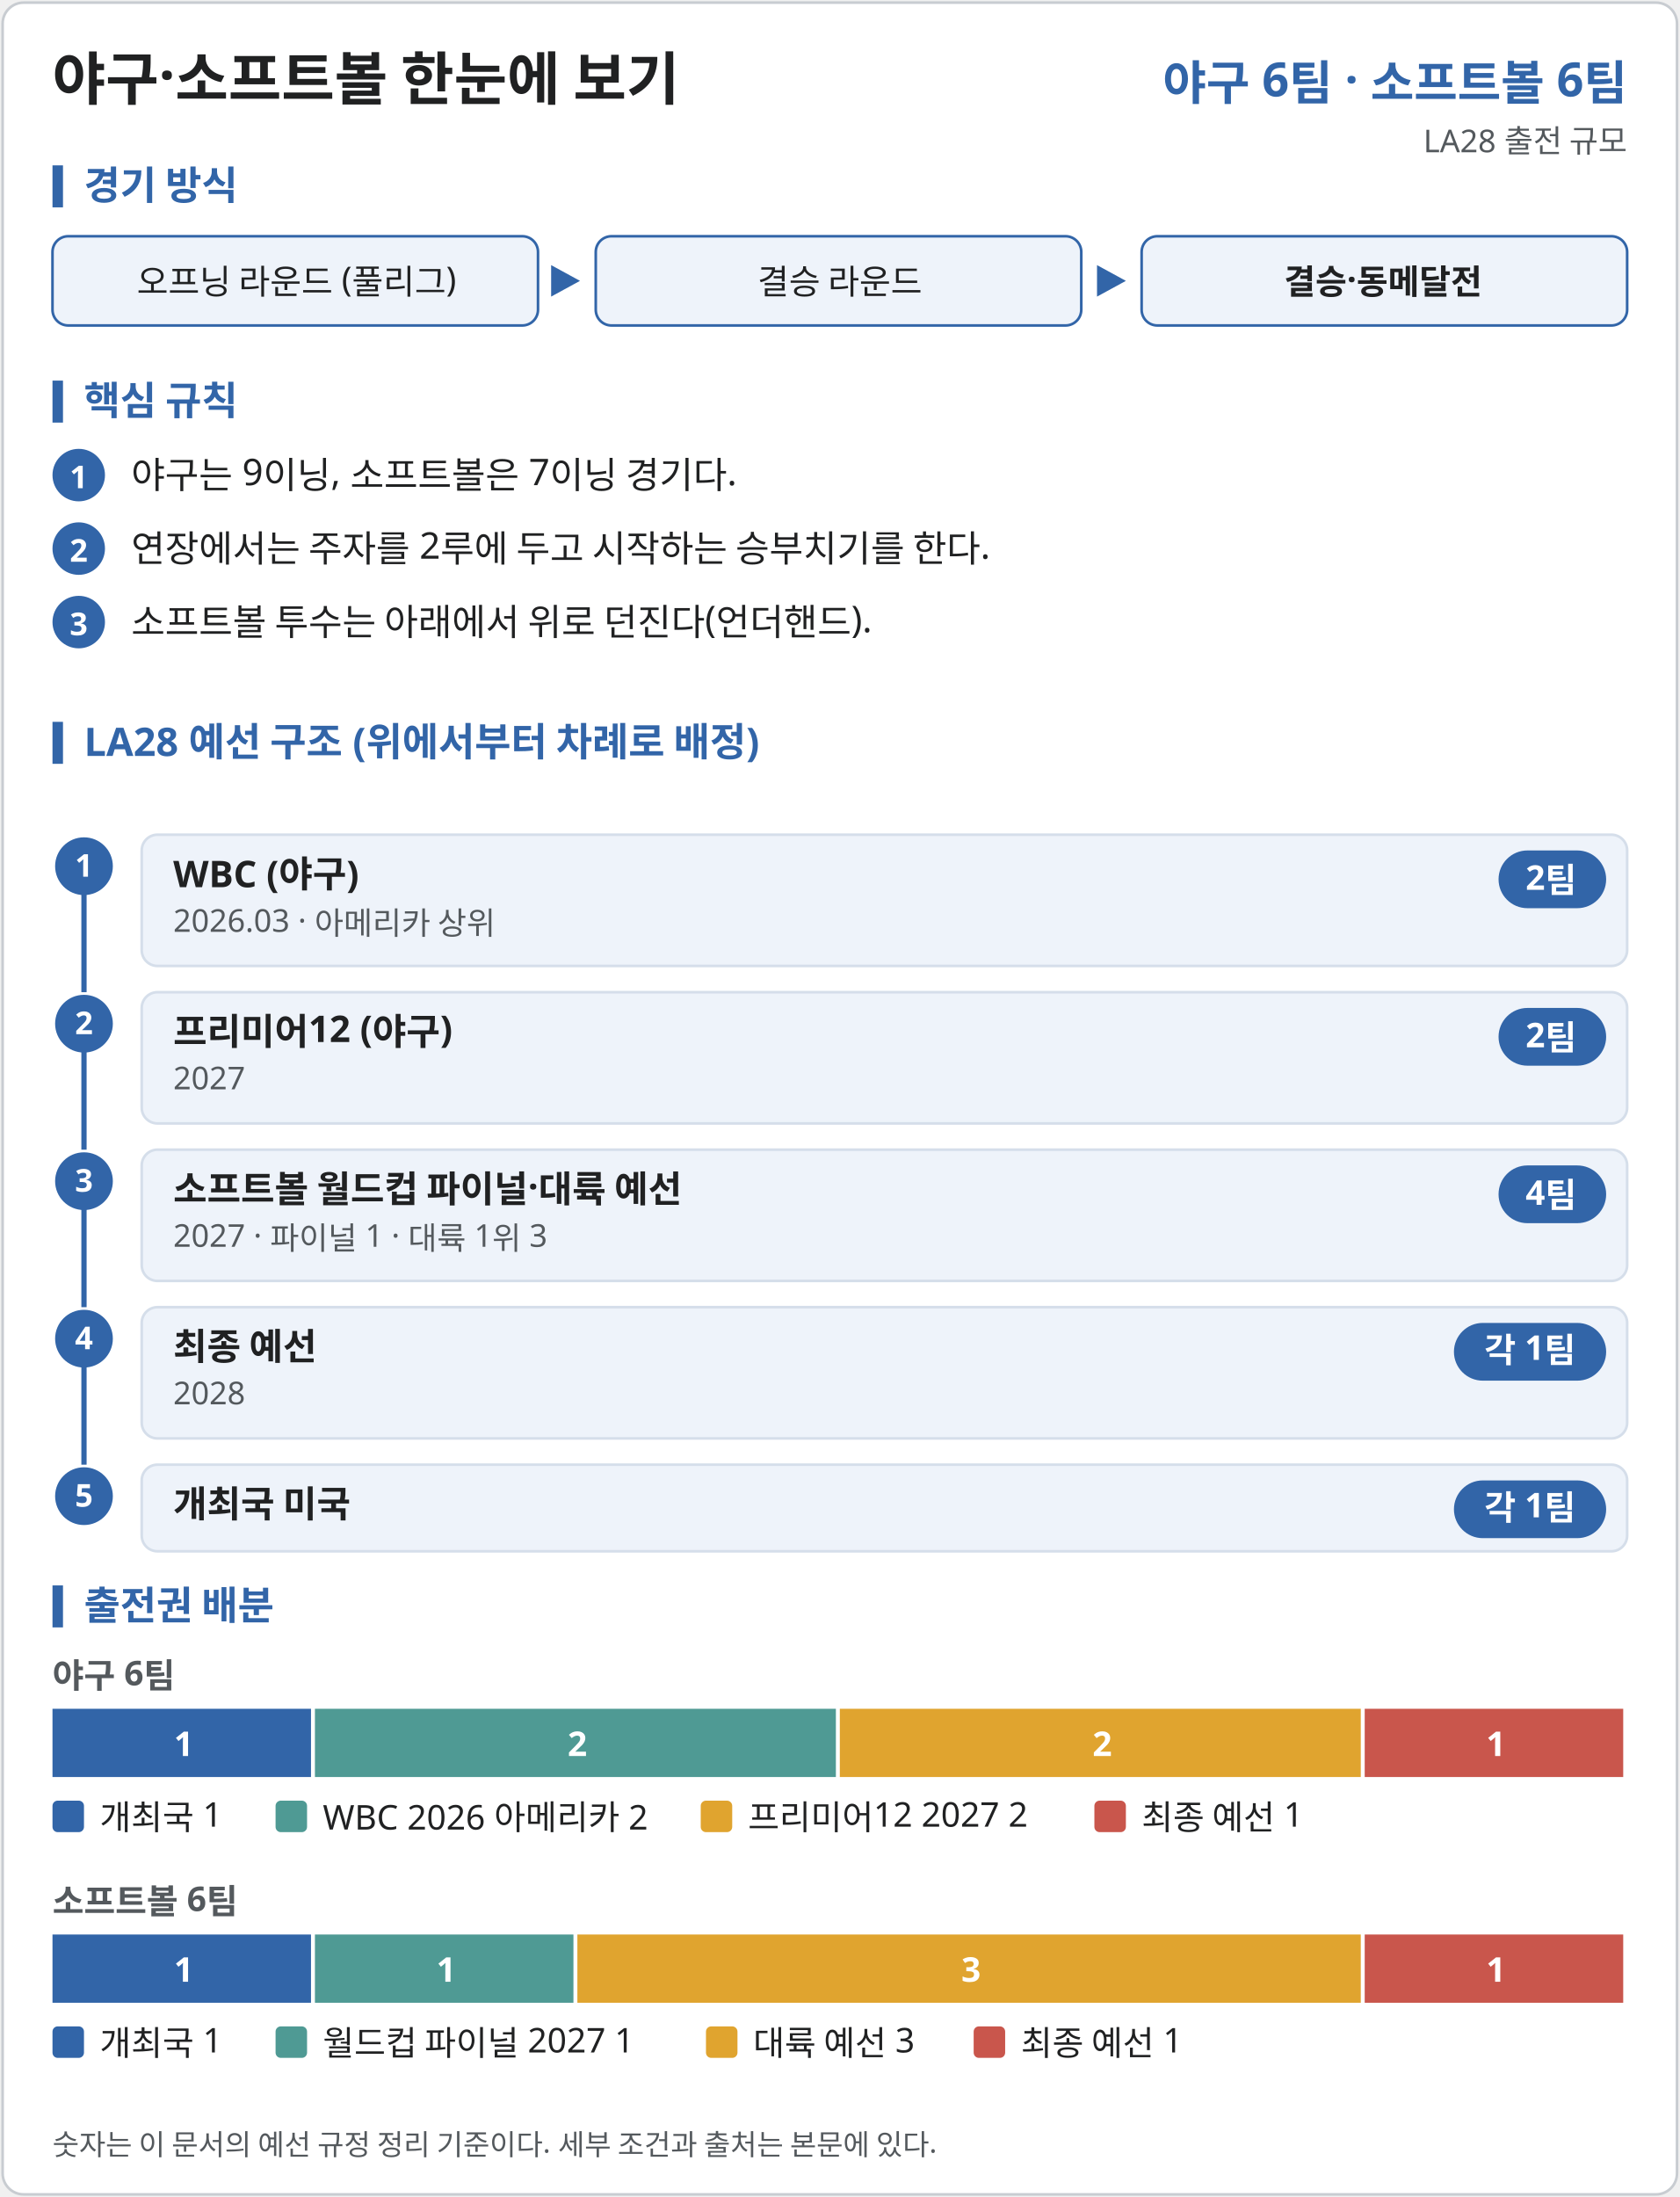
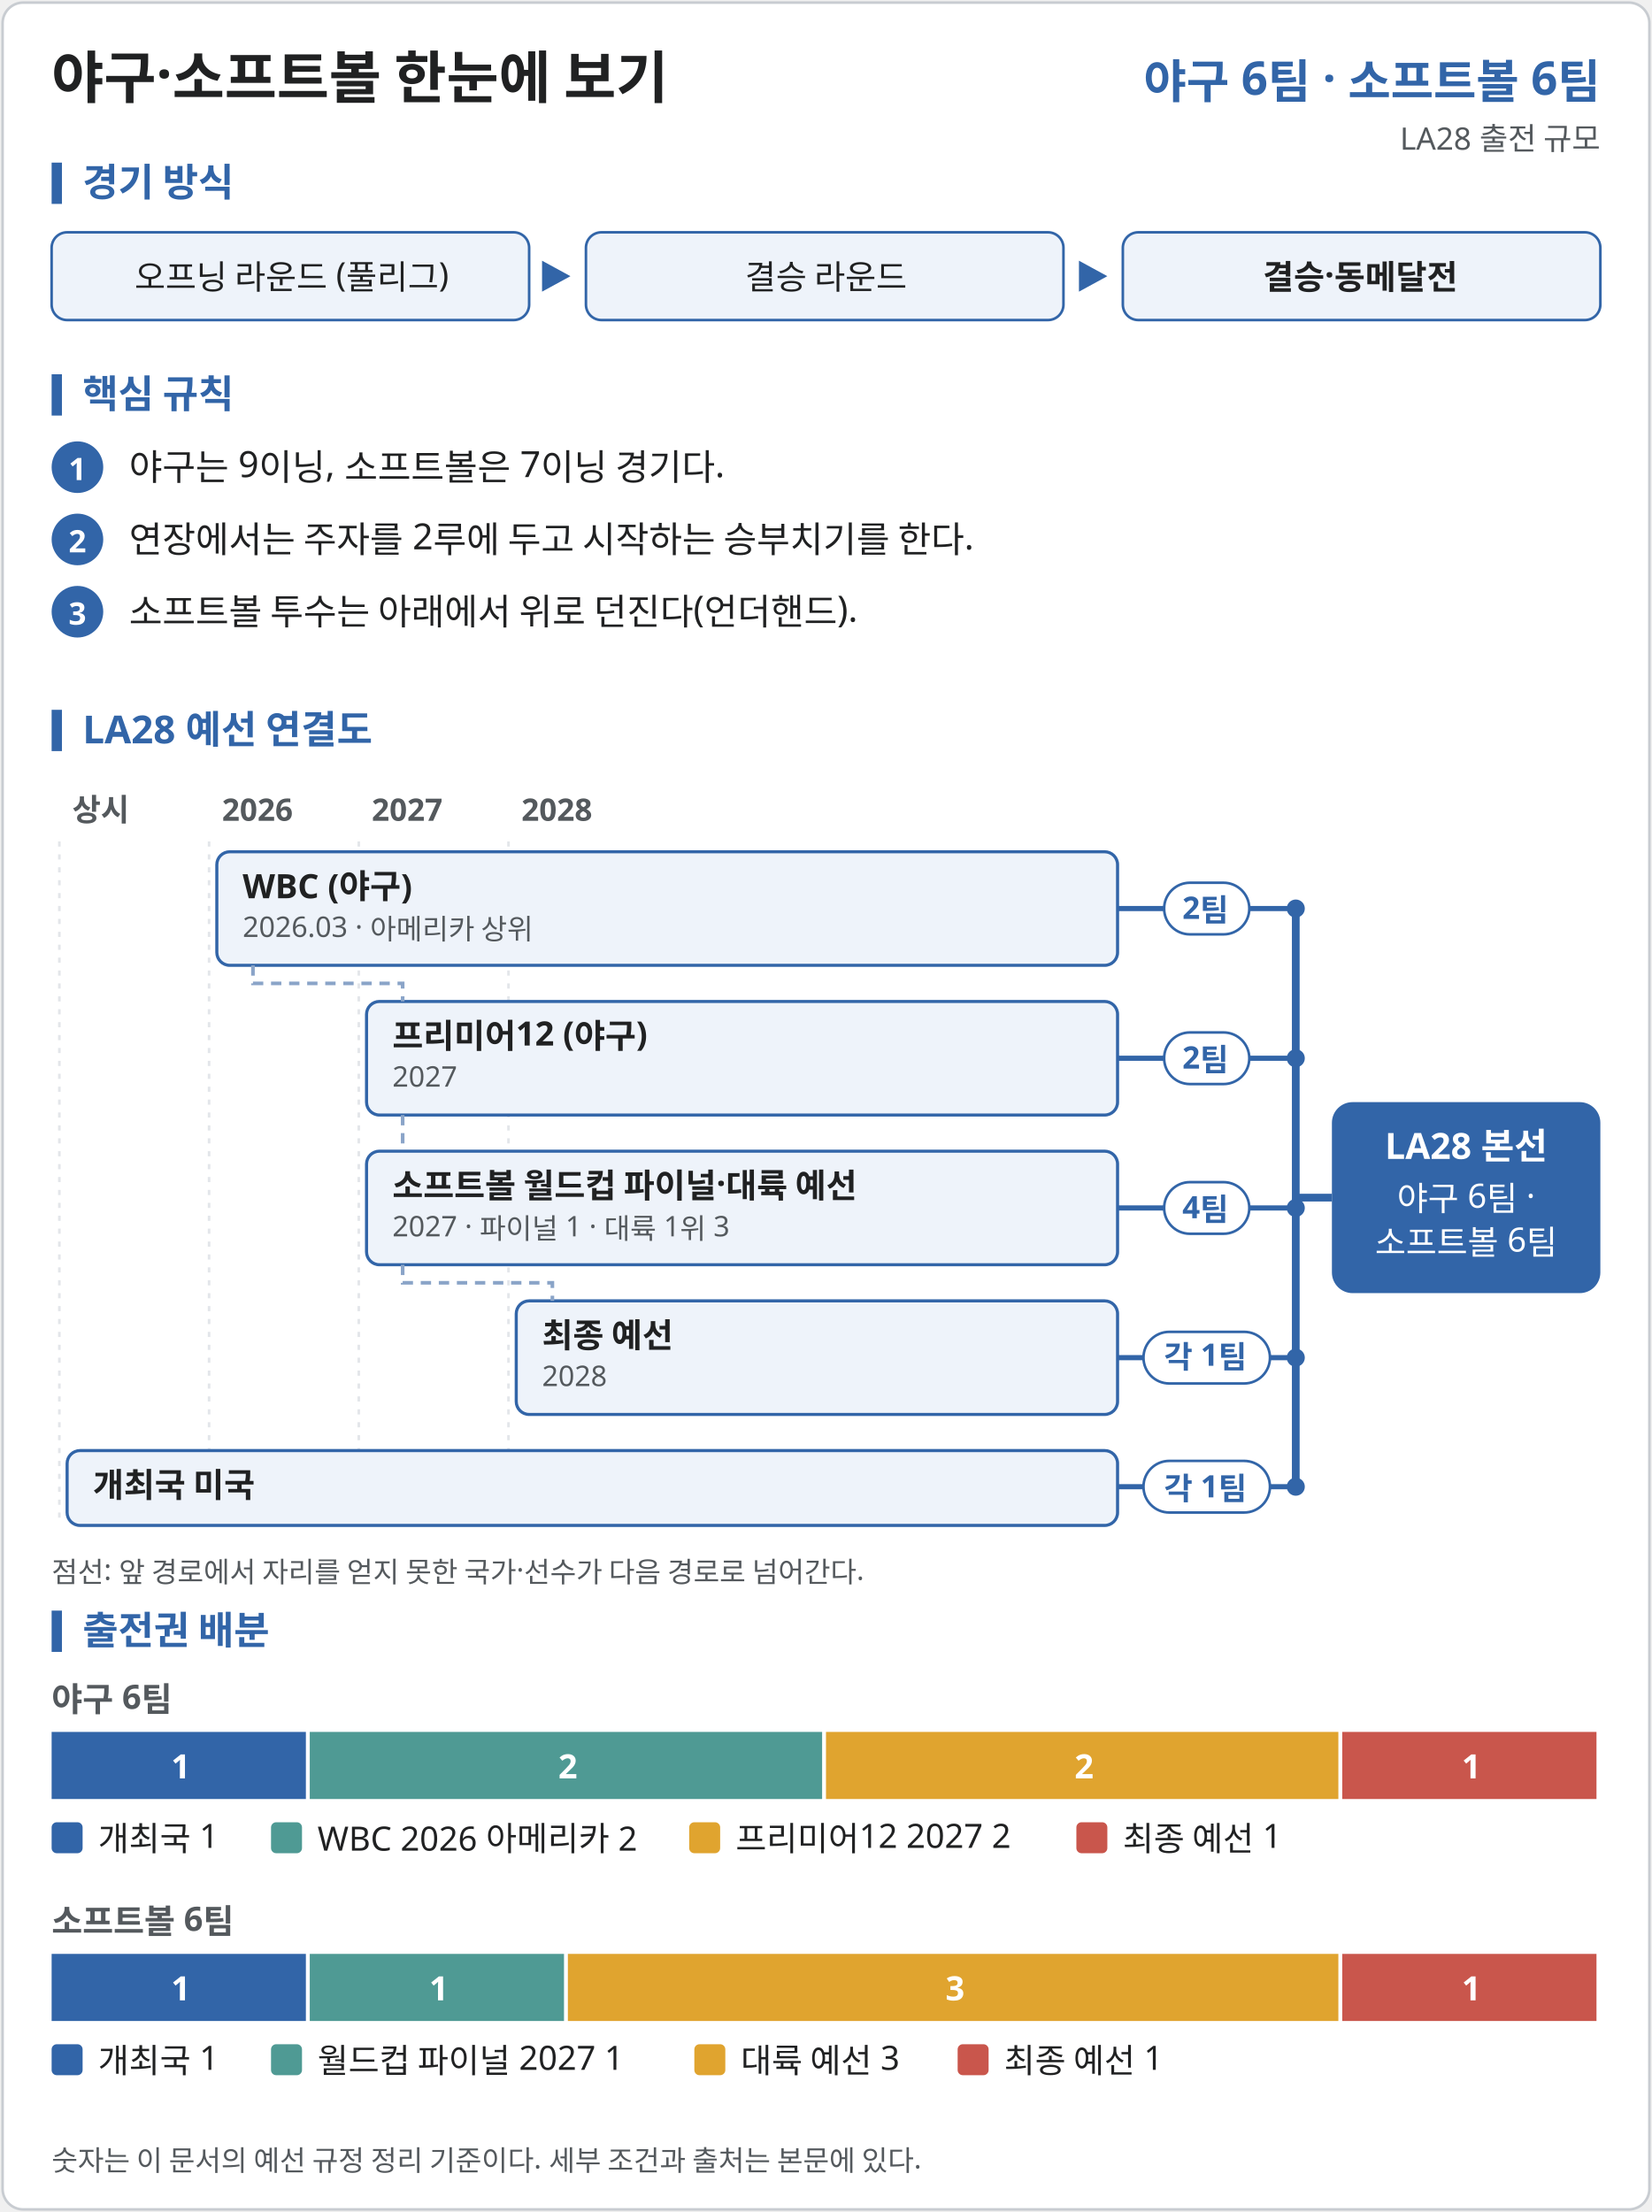
- <svg xmlns="http://www.w3.org/2000/svg" viewBox="0 0 640 837" width="640" height="837" role="img" aria-label="야구·소프트볼 한눈에 보기" font-family="'Malgun Gothic','Apple SD Gothic Neo','Noto Sans KR',sans-serif">
-   <rect x="1" y="1" width="638" height="835" rx="8" fill="#fff" stroke="#c8ccd1" />
+ <svg xmlns="http://www.w3.org/2000/svg" viewBox="0 0 640 857" width="640" height="857" role="img" aria-label="야구·소프트볼 한눈에 보기" font-family="'Malgun Gothic','Apple SD Gothic Neo','Noto Sans KR',sans-serif">
+   <rect x="1" y="1" width="638" height="855" rx="8" fill="#fff" stroke="#c8ccd1" />
  <text x="20" y="38" font-size="22" fill="#202122" font-weight="bold" text-anchor="start">야구·소프트볼 한눈에 보기</text>
  <text x="620" y="38" font-size="18" fill="#3265a8" font-weight="bold" text-anchor="end">야구 6팀 · 소프트볼 6팀</text>
  <text x="620" y="58" font-size="12" fill="#54595d" font-weight="normal" text-anchor="end">LA28 출전 규모</text>
  <rect x="20" y="63" width="4" height="16" fill="#3265a8" />
  <text x="32" y="76" font-size="15" fill="#3265a8" font-weight="bold" text-anchor="start">경기 방식</text>
  <rect x="20" y="90" width="185" height="34" rx="6" fill="#eef3fa" stroke="#3265a8" />
  <text x="113" y="112" font-size="13" fill="#202122" font-weight="normal" text-anchor="middle">오프닝 라운드 (풀리그)</text>
  <path d="M210 101 L221 107 L210 113" fill="#3265a8" />
  <rect x="227" y="90" width="185" height="34" rx="6" fill="#eef3fa" stroke="#3265a8" />
  <text x="320" y="112" font-size="13" fill="#202122" font-weight="normal" text-anchor="middle">결승 라운드</text>
  <path d="M418 101 L429 107 L418 113" fill="#3265a8" />
  <rect x="435" y="90" width="185" height="34" rx="6" fill="#eef3fa" stroke="#3265a8" />
  <text x="527" y="112" font-size="13" fill="#202122" font-weight="bold" text-anchor="middle">결승·동메달전</text>
  <rect x="20" y="145" width="4" height="16" fill="#3265a8" />
  <text x="32" y="158" font-size="15" fill="#3265a8" font-weight="bold" text-anchor="start">핵심 규칙</text>
  <circle cx="30" cy="181" r="10" fill="#3265a8" />
  <text x="30" y="186" font-size="12" fill="#fff" font-weight="bold" text-anchor="middle">1</text>
  <text x="50" y="186" font-size="14" fill="#202122" font-weight="normal" text-anchor="start">야구는 9이닝, 소프트볼은 7이닝 경기다.</text>
  <circle cx="30" cy="209" r="10" fill="#3265a8" />
  <text x="30" y="214" font-size="12" fill="#fff" font-weight="bold" text-anchor="middle">2</text>
  <text x="50" y="214" font-size="14" fill="#202122" font-weight="normal" text-anchor="start">연장에서는 주자를 2루에 두고 시작하는 승부치기를 한다.</text>
  <circle cx="30" cy="237" r="10" fill="#3265a8" />
  <text x="30" y="242" font-size="12" fill="#fff" font-weight="bold" text-anchor="middle">3</text>
  <text x="50" y="242" font-size="14" fill="#202122" font-weight="normal" text-anchor="start">소프트볼 투수는 아래에서 위로 던진다(언더핸드).</text>
  <rect x="20" y="275" width="4" height="16" fill="#3265a8" />
-   <text x="32" y="288" font-size="15" fill="#3265a8" font-weight="bold" text-anchor="start">LA28 예선 구조 (위에서부터 차례로 배정)</text>
-   <line x1="32" y1="330" x2="32" y2="378" stroke="#3265a8" stroke-width="2" />
-   <circle cx="32" cy="330" r="11" fill="#3265a8" />
-   <text x="32" y="334" font-size="12" fill="#fff" font-weight="bold" text-anchor="middle">1</text>
-   <rect x="54" y="318" width="566" height="50" rx="6" fill="#eef3fa" stroke="#d5deea" />
-   <text x="66" y="338" font-size="14" fill="#202122" font-weight="bold" text-anchor="start">WBC (야구)</text>
-   <rect x="571" y="324" width="41" height="22" rx="11" fill="#3265a8" />
-   <text x="591" y="339" font-size="13" fill="#fff" font-weight="bold" text-anchor="middle">2팀</text>
-   <text x="66" y="355" font-size="12" fill="#54595d" font-weight="normal" text-anchor="start">2026.03 · 아메리카 상위</text>
-   <line x1="32" y1="390" x2="32" y2="438" stroke="#3265a8" stroke-width="2" />
-   <circle cx="32" cy="390" r="11" fill="#3265a8" />
-   <text x="32" y="394" font-size="12" fill="#fff" font-weight="bold" text-anchor="middle">2</text>
-   <rect x="54" y="378" width="566" height="50" rx="6" fill="#eef3fa" stroke="#d5deea" />
-   <text x="66" y="398" font-size="14" fill="#202122" font-weight="bold" text-anchor="start">프리미어12 (야구)</text>
-   <rect x="571" y="384" width="41" height="22" rx="11" fill="#3265a8" />
-   <text x="591" y="399" font-size="13" fill="#fff" font-weight="bold" text-anchor="middle">2팀</text>
-   <text x="66" y="415" font-size="12" fill="#54595d" font-weight="normal" text-anchor="start">2027</text>
-   <line x1="32" y1="450" x2="32" y2="498" stroke="#3265a8" stroke-width="2" />
-   <circle cx="32" cy="450" r="11" fill="#3265a8" />
-   <text x="32" y="454" font-size="12" fill="#fff" font-weight="bold" text-anchor="middle">3</text>
-   <rect x="54" y="438" width="566" height="50" rx="6" fill="#eef3fa" stroke="#d5deea" />
-   <text x="66" y="458" font-size="14" fill="#202122" font-weight="bold" text-anchor="start">소프트볼 월드컵 파이널·대륙 예선</text>
-   <rect x="571" y="444" width="41" height="22" rx="11" fill="#3265a8" />
-   <text x="591" y="459" font-size="13" fill="#fff" font-weight="bold" text-anchor="middle">4팀</text>
-   <text x="66" y="475" font-size="12" fill="#54595d" font-weight="normal" text-anchor="start">2027 · 파이널 1 · 대륙 1위 3</text>
-   <line x1="32" y1="510" x2="32" y2="558" stroke="#3265a8" stroke-width="2" />
-   <circle cx="32" cy="510" r="11" fill="#3265a8" />
-   <text x="32" y="514" font-size="12" fill="#fff" font-weight="bold" text-anchor="middle">4</text>
-   <rect x="54" y="498" width="566" height="50" rx="6" fill="#eef3fa" stroke="#d5deea" />
-   <text x="66" y="518" font-size="14" fill="#202122" font-weight="bold" text-anchor="start">최종 예선</text>
-   <rect x="554" y="504" width="58" height="22" rx="11" fill="#3265a8" />
-   <text x="583" y="519" font-size="13" fill="#fff" font-weight="bold" text-anchor="middle">각 1팀</text>
-   <text x="66" y="535" font-size="12" fill="#54595d" font-weight="normal" text-anchor="start">2028</text>
-   <circle cx="32" cy="570" r="11" fill="#3265a8" />
-   <text x="32" y="574" font-size="12" fill="#fff" font-weight="bold" text-anchor="middle">5</text>
-   <rect x="54" y="558" width="566" height="33" rx="6" fill="#eef3fa" stroke="#d5deea" />
-   <text x="66" y="578" font-size="14" fill="#202122" font-weight="bold" text-anchor="start">개최국 미국</text>
-   <rect x="554" y="564" width="58" height="22" rx="11" fill="#3265a8" />
-   <text x="583" y="579" font-size="13" fill="#fff" font-weight="bold" text-anchor="middle">각 1팀</text>
-   <rect x="20" y="604" width="4" height="16" fill="#3265a8" />
-   <text x="32" y="617" font-size="15" fill="#3265a8" font-weight="bold" text-anchor="start">출전권 배분</text>
-   <text x="20" y="643" font-size="13" fill="#54595d" font-weight="bold" text-anchor="start">야구 6팀</text>
-   <rect x="20.0" y="651" width="98.5" height="26" fill="#3265a8" />
-   <text x="70" y="669" font-size="13" fill="#fff" font-weight="bold" text-anchor="middle">1</text>
-   <rect x="120.0" y="651" width="198.5" height="26" fill="#4f9a94" />
-   <text x="220" y="669" font-size="13" fill="#fff" font-weight="bold" text-anchor="middle">2</text>
-   <rect x="320.0" y="651" width="198.5" height="26" fill="#e0a42f" />
-   <text x="420" y="669" font-size="13" fill="#fff" font-weight="bold" text-anchor="middle">2</text>
-   <rect x="520.0" y="651" width="98.5" height="26" fill="#c9564c" />
-   <text x="570" y="669" font-size="13" fill="#fff" font-weight="bold" text-anchor="middle">1</text>
-   <rect x="20" y="686" width="12" height="12" rx="2" fill="#3265a8" />
-   <text x="38" y="697" font-size="13" fill="#202122" font-weight="normal" text-anchor="start">개최국 1</text>
-   <rect x="105" y="686" width="12" height="12" rx="2" fill="#4f9a94" />
-   <text x="123" y="697" font-size="13" fill="#202122" font-weight="normal" text-anchor="start">WBC 2026 아메리카 2</text>
-   <rect x="267" y="686" width="12" height="12" rx="2" fill="#e0a42f" />
-   <text x="285" y="697" font-size="13" fill="#202122" font-weight="normal" text-anchor="start">프리미어12 2027 2</text>
-   <rect x="417" y="686" width="12" height="12" rx="2" fill="#c9564c" />
-   <text x="435" y="697" font-size="13" fill="#202122" font-weight="normal" text-anchor="start">최종 예선 1</text>
-   <text x="20" y="729" font-size="13" fill="#54595d" font-weight="bold" text-anchor="start">소프트볼 6팀</text>
-   <rect x="20.0" y="737" width="98.5" height="26" fill="#3265a8" />
-   <text x="70" y="755" font-size="13" fill="#fff" font-weight="bold" text-anchor="middle">1</text>
-   <rect x="120.0" y="737" width="98.5" height="26" fill="#4f9a94" />
-   <text x="170" y="755" font-size="13" fill="#fff" font-weight="bold" text-anchor="middle">1</text>
-   <rect x="220.0" y="737" width="298.5" height="26" fill="#e0a42f" />
-   <text x="370" y="755" font-size="13" fill="#fff" font-weight="bold" text-anchor="middle">3</text>
-   <rect x="520.0" y="737" width="98.5" height="26" fill="#c9564c" />
-   <text x="570" y="755" font-size="13" fill="#fff" font-weight="bold" text-anchor="middle">1</text>
-   <rect x="20" y="772" width="12" height="12" rx="2" fill="#3265a8" />
-   <text x="38" y="783" font-size="13" fill="#202122" font-weight="normal" text-anchor="start">개최국 1</text>
-   <rect x="105" y="772" width="12" height="12" rx="2" fill="#4f9a94" />
-   <text x="123" y="783" font-size="13" fill="#202122" font-weight="normal" text-anchor="start">월드컵 파이널 2027 1</text>
-   <rect x="269" y="772" width="12" height="12" rx="2" fill="#e0a42f" />
-   <text x="287" y="783" font-size="13" fill="#202122" font-weight="normal" text-anchor="start">대륙 예선 3</text>
-   <rect x="371" y="772" width="12" height="12" rx="2" fill="#c9564c" />
-   <text x="389" y="783" font-size="13" fill="#202122" font-weight="normal" text-anchor="start">최종 예선 1</text>
-   <text x="20" y="821" font-size="11" fill="#54595d" font-weight="normal" text-anchor="start">숫자는 이 문서의 예선 규정 정리 기준이다. 세부 조건과 출처는 본문에 있다.</text>
+   <text x="32" y="288" font-size="15" fill="#3265a8" font-weight="bold" text-anchor="start">LA28 예선 연결도</text>
+   <line x1="23" y1="326" x2="23" y2="591" stroke="#e3e6ea" stroke-dasharray="2 3" />
+   <line x1="81" y1="326" x2="81" y2="591" stroke="#e3e6ea" stroke-dasharray="2 3" />
+   <line x1="139" y1="326" x2="139" y2="591" stroke="#e3e6ea" stroke-dasharray="2 3" />
+   <line x1="197" y1="326" x2="197" y2="591" stroke="#e3e6ea" stroke-dasharray="2 3" />
+   <text x="28" y="318" font-size="12" fill="#54595d" font-weight="bold" text-anchor="start">상시</text>
+   <text x="86" y="318" font-size="12" fill="#54595d" font-weight="bold" text-anchor="start">2026</text>
+   <text x="144" y="318" font-size="12" fill="#54595d" font-weight="bold" text-anchor="start">2027</text>
+   <text x="202" y="318" font-size="12" fill="#54595d" font-weight="bold" text-anchor="start">2028</text>
+   <rect x="84" y="330" width="348.96" height="44" rx="5" fill="#eef3fa" stroke="#3265a8" stroke-width="1.2" />
+   <text x="94" y="348" font-size="13" fill="#202122" font-weight="bold" text-anchor="start">WBC (야구)</text>
+   <text x="94" y="363" font-size="11" fill="#54595d" font-weight="normal" text-anchor="start">2026.03 · 아메리카 상위</text>
+   <rect x="142" y="388" width="290.96" height="44" rx="5" fill="#eef3fa" stroke="#3265a8" stroke-width="1.2" />
+   <text x="152" y="406" font-size="13" fill="#202122" font-weight="bold" text-anchor="start">프리미어12 (야구)</text>
+   <text x="152" y="421" font-size="11" fill="#54595d" font-weight="normal" text-anchor="start">2027</text>
+   <rect x="142" y="446" width="290.96" height="44" rx="5" fill="#eef3fa" stroke="#3265a8" stroke-width="1.2" />
+   <text x="152" y="464" font-size="13" fill="#202122" font-weight="bold" text-anchor="start">소프트볼 월드컵 파이널·대륙 예선</text>
+   <text x="152" y="479" font-size="11" fill="#54595d" font-weight="normal" text-anchor="start">2027 · 파이널 1 · 대륙 1위 3</text>
+   <rect x="200" y="504" width="232.96" height="44" rx="5" fill="#eef3fa" stroke="#3265a8" stroke-width="1.2" />
+   <text x="210" y="522" font-size="13" fill="#202122" font-weight="bold" text-anchor="start">최종 예선</text>
+   <text x="210" y="537" font-size="11" fill="#54595d" font-weight="normal" text-anchor="start">2028</text>
+   <rect x="26" y="562" width="406.96" height="29" rx="5" fill="#eef3fa" stroke="#3265a8" stroke-width="1.2" />
+   <text x="36" y="580" font-size="13" fill="#202122" font-weight="bold" text-anchor="start">개최국 미국</text>
+   <path d="M98 374 V381 H156 V388" fill="none" stroke="#8aa4c8" stroke-width="1.4" stroke-dasharray="4 3" />
+   <path d="M156 432 V439 H156 V446" fill="none" stroke="#8aa4c8" stroke-width="1.4" stroke-dasharray="4 3" />
+   <path d="M156 490 V497 H214 V504" fill="none" stroke="#8aa4c8" stroke-width="1.4" stroke-dasharray="4 3" />
+   <line x1="432.96" y1="352" x2="502" y2="352" stroke="#3265a8" stroke-width="2" />
+   <circle cx="502" cy="352" r="3.5" fill="#3265a8" />
+   <rect x="451" y="342" width="33" height="20" rx="10" fill="#fff" stroke="#3265a8" />
+   <text x="467" y="356" font-size="12" fill="#3265a8" font-weight="bold" text-anchor="middle">2팀</text>
+   <line x1="432.96" y1="410" x2="502" y2="410" stroke="#3265a8" stroke-width="2" />
+   <circle cx="502" cy="410" r="3.5" fill="#3265a8" />
+   <rect x="451" y="400" width="33" height="20" rx="10" fill="#fff" stroke="#3265a8" />
+   <text x="467" y="414" font-size="12" fill="#3265a8" font-weight="bold" text-anchor="middle">2팀</text>
+   <line x1="432.96" y1="468" x2="502" y2="468" stroke="#3265a8" stroke-width="2" />
+   <circle cx="502" cy="468" r="3.5" fill="#3265a8" />
+   <rect x="451" y="458" width="33" height="20" rx="10" fill="#fff" stroke="#3265a8" />
+   <text x="467" y="472" font-size="12" fill="#3265a8" font-weight="bold" text-anchor="middle">4팀</text>
+   <line x1="432.96" y1="526" x2="502" y2="526" stroke="#3265a8" stroke-width="2" />
+   <circle cx="502" cy="526" r="3.5" fill="#3265a8" />
+   <rect x="443" y="516" width="49" height="20" rx="10" fill="#fff" stroke="#3265a8" />
+   <text x="467" y="530" font-size="12" fill="#3265a8" font-weight="bold" text-anchor="middle">각 1팀</text>
+   <line x1="432.96" y1="576" x2="502" y2="576" stroke="#3265a8" stroke-width="2" />
+   <circle cx="502" cy="576" r="3.5" fill="#3265a8" />
+   <rect x="443" y="566" width="49" height="20" rx="10" fill="#fff" stroke="#3265a8" />
+   <text x="467" y="581" font-size="12" fill="#3265a8" font-weight="bold" text-anchor="middle">각 1팀</text>
+   <line x1="502" y1="352" x2="502" y2="576" stroke="#3265a8" stroke-width="3" />
+   <line x1="502" y1="464" x2="516" y2="464" stroke="#3265a8" stroke-width="3" />
+   <rect x="516" y="427" width="104" height="74" rx="8" fill="#3265a8" />
+   <text x="568" y="449" font-size="14" fill="#fff" font-weight="bold" text-anchor="middle">LA28 본선</text>
+   <text x="568" y="469" font-size="13" fill="#fff" font-weight="normal" text-anchor="middle">야구 6팀 ·</text>
+   <text x="568" y="486" font-size="13" fill="#fff" font-weight="normal" text-anchor="middle">소프트볼 6팀</text>
+   <text x="20" y="613" font-size="11" fill="#54595d" font-weight="normal" text-anchor="start">점선: 앞 경로에서 자리를 얻지 못한 국가·선수가 다음 경로로 넘어간다.</text>
+   <rect x="20" y="624" width="4" height="16" fill="#3265a8" />
+   <text x="32" y="637" font-size="15" fill="#3265a8" font-weight="bold" text-anchor="start">출전권 배분</text>
+   <text x="20" y="663" font-size="13" fill="#54595d" font-weight="bold" text-anchor="start">야구 6팀</text>
+   <rect x="20.0" y="671" width="98.5" height="26" fill="#3265a8" />
+   <text x="70" y="689" font-size="13" fill="#fff" font-weight="bold" text-anchor="middle">1</text>
+   <rect x="120.0" y="671" width="198.5" height="26" fill="#4f9a94" />
+   <text x="220" y="689" font-size="13" fill="#fff" font-weight="bold" text-anchor="middle">2</text>
+   <rect x="320.0" y="671" width="198.5" height="26" fill="#e0a42f" />
+   <text x="420" y="689" font-size="13" fill="#fff" font-weight="bold" text-anchor="middle">2</text>
+   <rect x="520.0" y="671" width="98.5" height="26" fill="#c9564c" />
+   <text x="570" y="689" font-size="13" fill="#fff" font-weight="bold" text-anchor="middle">1</text>
+   <rect x="20" y="706" width="12" height="12" rx="2" fill="#3265a8" />
+   <text x="38" y="717" font-size="13" fill="#202122" font-weight="normal" text-anchor="start">개최국 1</text>
+   <rect x="105" y="706" width="12" height="12" rx="2" fill="#4f9a94" />
+   <text x="123" y="717" font-size="13" fill="#202122" font-weight="normal" text-anchor="start">WBC 2026 아메리카 2</text>
+   <rect x="267" y="706" width="12" height="12" rx="2" fill="#e0a42f" />
+   <text x="285" y="717" font-size="13" fill="#202122" font-weight="normal" text-anchor="start">프리미어12 2027 2</text>
+   <rect x="417" y="706" width="12" height="12" rx="2" fill="#c9564c" />
+   <text x="435" y="717" font-size="13" fill="#202122" font-weight="normal" text-anchor="start">최종 예선 1</text>
+   <text x="20" y="749" font-size="13" fill="#54595d" font-weight="bold" text-anchor="start">소프트볼 6팀</text>
+   <rect x="20.0" y="757" width="98.5" height="26" fill="#3265a8" />
+   <text x="70" y="775" font-size="13" fill="#fff" font-weight="bold" text-anchor="middle">1</text>
+   <rect x="120.0" y="757" width="98.5" height="26" fill="#4f9a94" />
+   <text x="170" y="775" font-size="13" fill="#fff" font-weight="bold" text-anchor="middle">1</text>
+   <rect x="220.0" y="757" width="298.5" height="26" fill="#e0a42f" />
+   <text x="370" y="775" font-size="13" fill="#fff" font-weight="bold" text-anchor="middle">3</text>
+   <rect x="520.0" y="757" width="98.5" height="26" fill="#c9564c" />
+   <text x="570" y="775" font-size="13" fill="#fff" font-weight="bold" text-anchor="middle">1</text>
+   <rect x="20" y="792" width="12" height="12" rx="2" fill="#3265a8" />
+   <text x="38" y="803" font-size="13" fill="#202122" font-weight="normal" text-anchor="start">개최국 1</text>
+   <rect x="105" y="792" width="12" height="12" rx="2" fill="#4f9a94" />
+   <text x="123" y="803" font-size="13" fill="#202122" font-weight="normal" text-anchor="start">월드컵 파이널 2027 1</text>
+   <rect x="269" y="792" width="12" height="12" rx="2" fill="#e0a42f" />
+   <text x="287" y="803" font-size="13" fill="#202122" font-weight="normal" text-anchor="start">대륙 예선 3</text>
+   <rect x="371" y="792" width="12" height="12" rx="2" fill="#c9564c" />
+   <text x="389" y="803" font-size="13" fill="#202122" font-weight="normal" text-anchor="start">최종 예선 1</text>
+   <text x="20" y="841" font-size="11" fill="#54595d" font-weight="normal" text-anchor="start">숫자는 이 문서의 예선 규정 정리 기준이다. 세부 조건과 출처는 본문에 있다.</text>
</svg>
